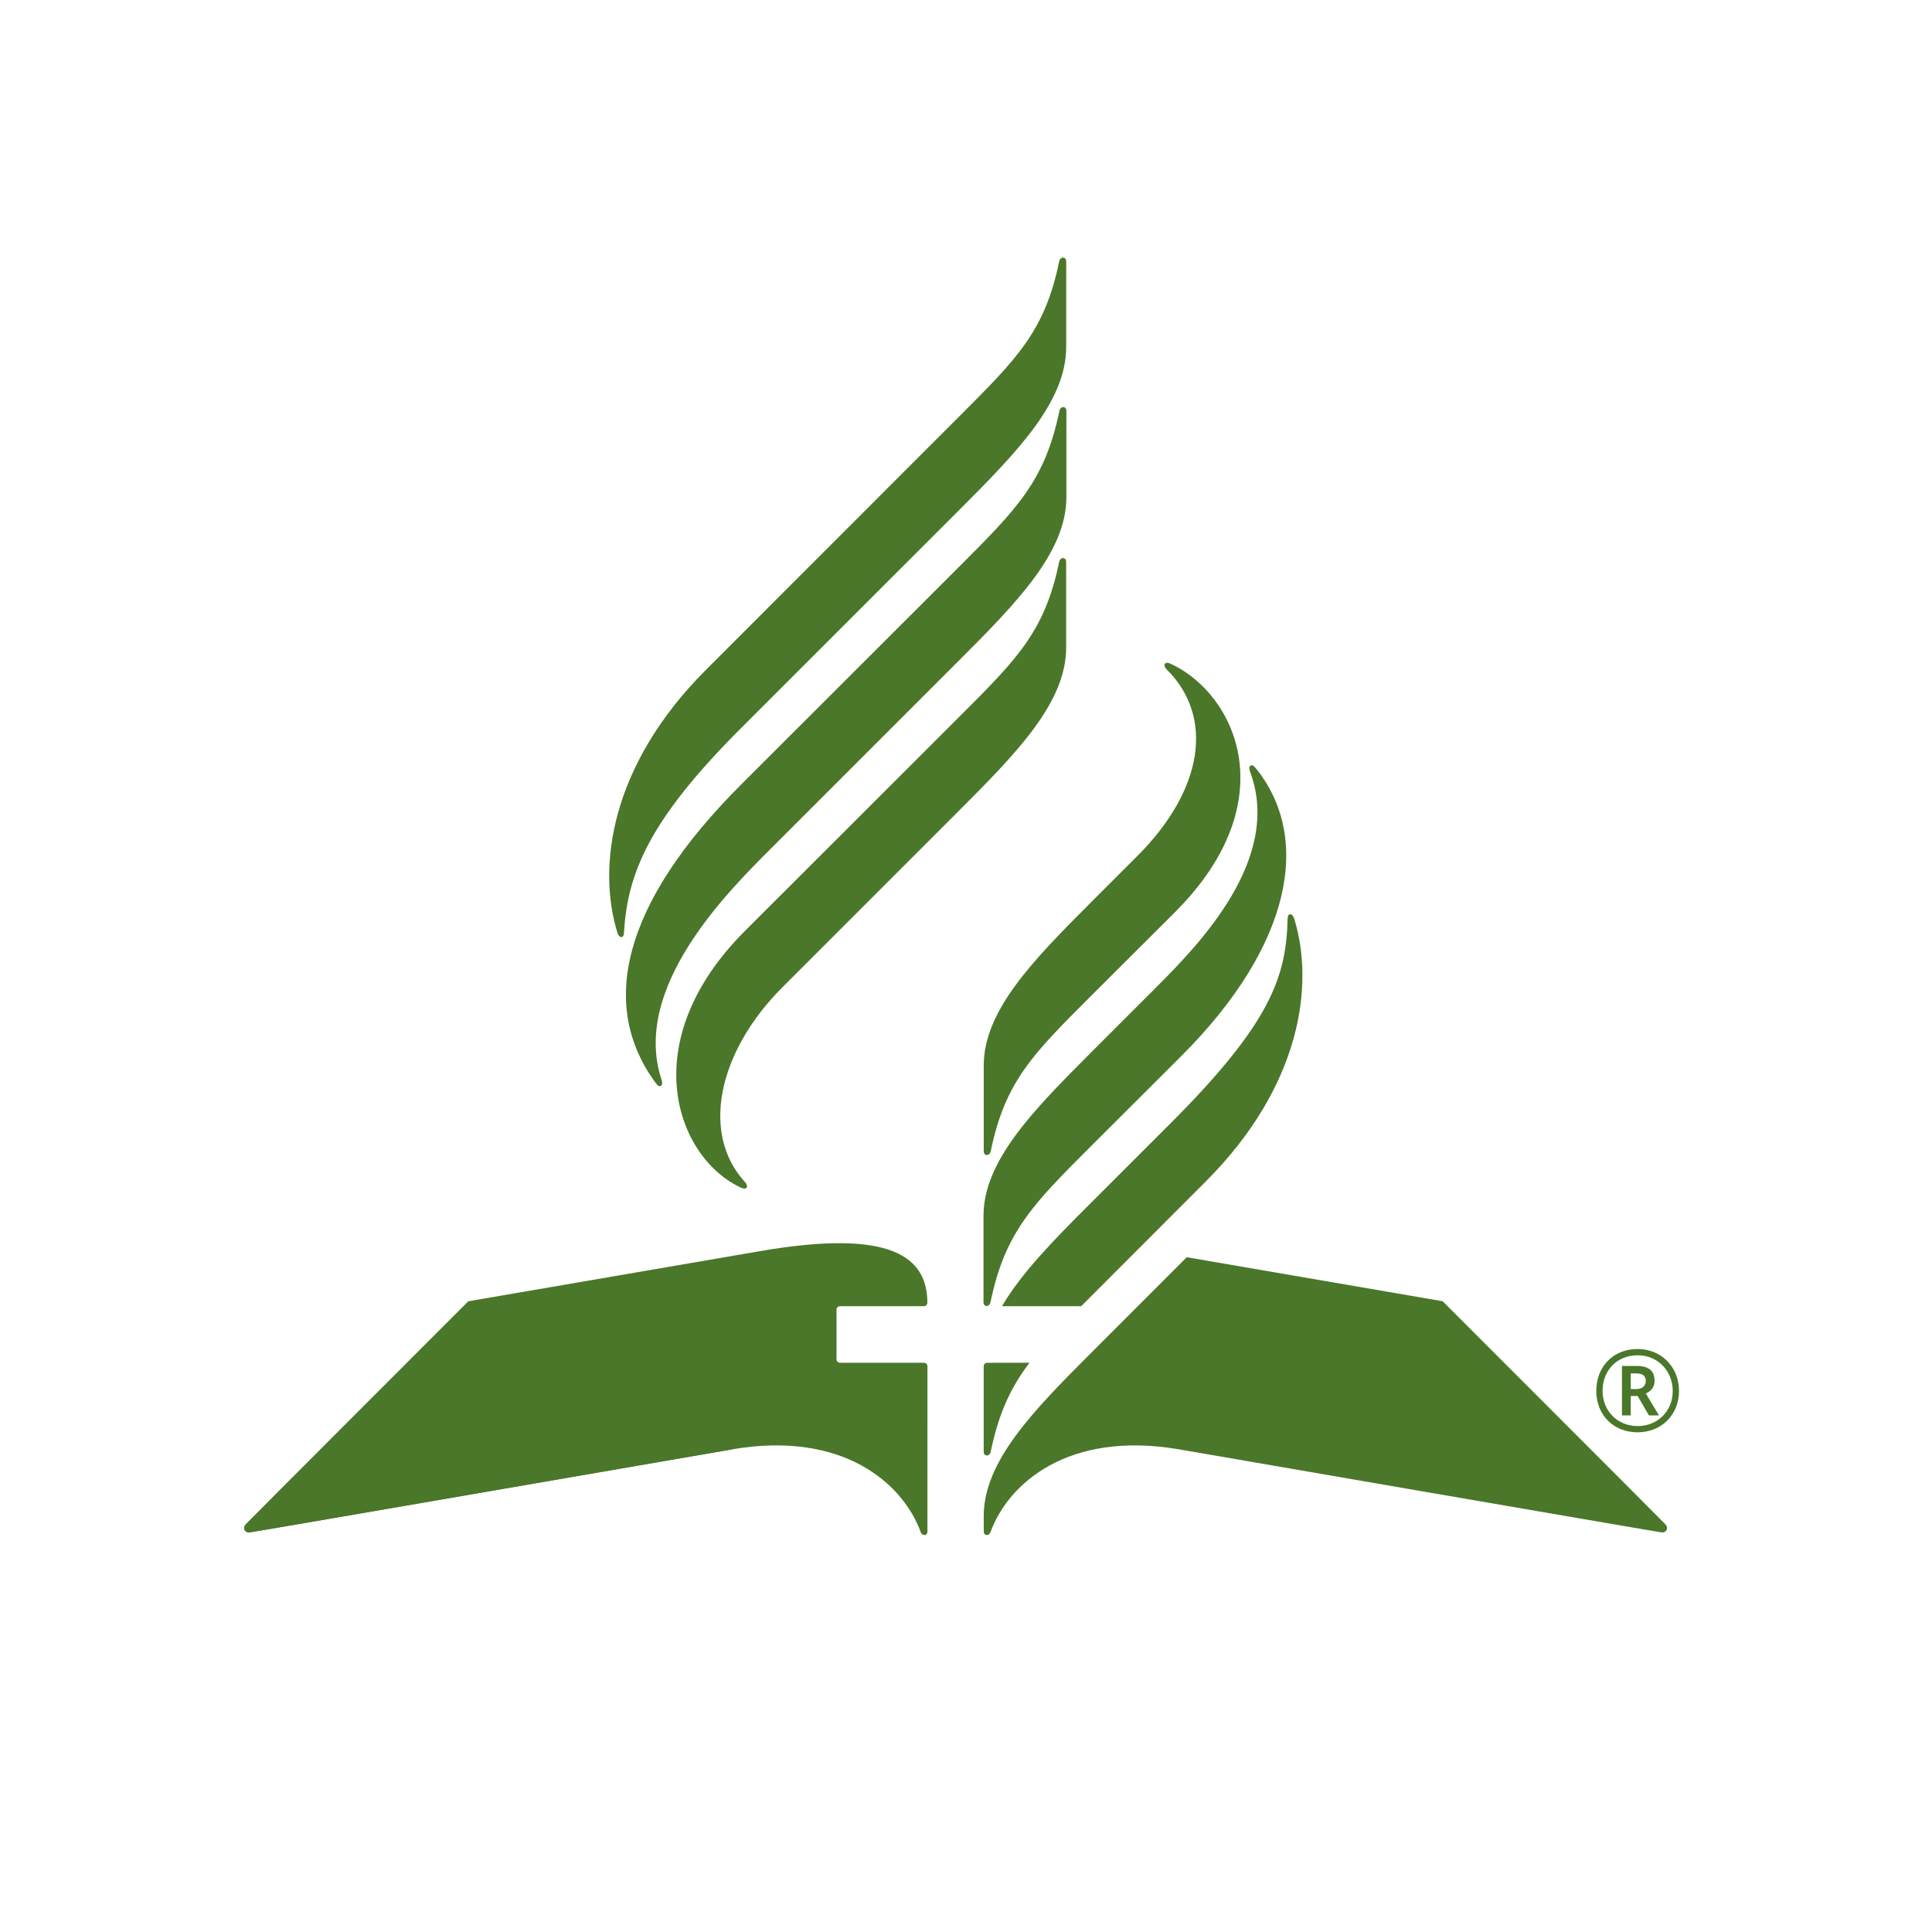
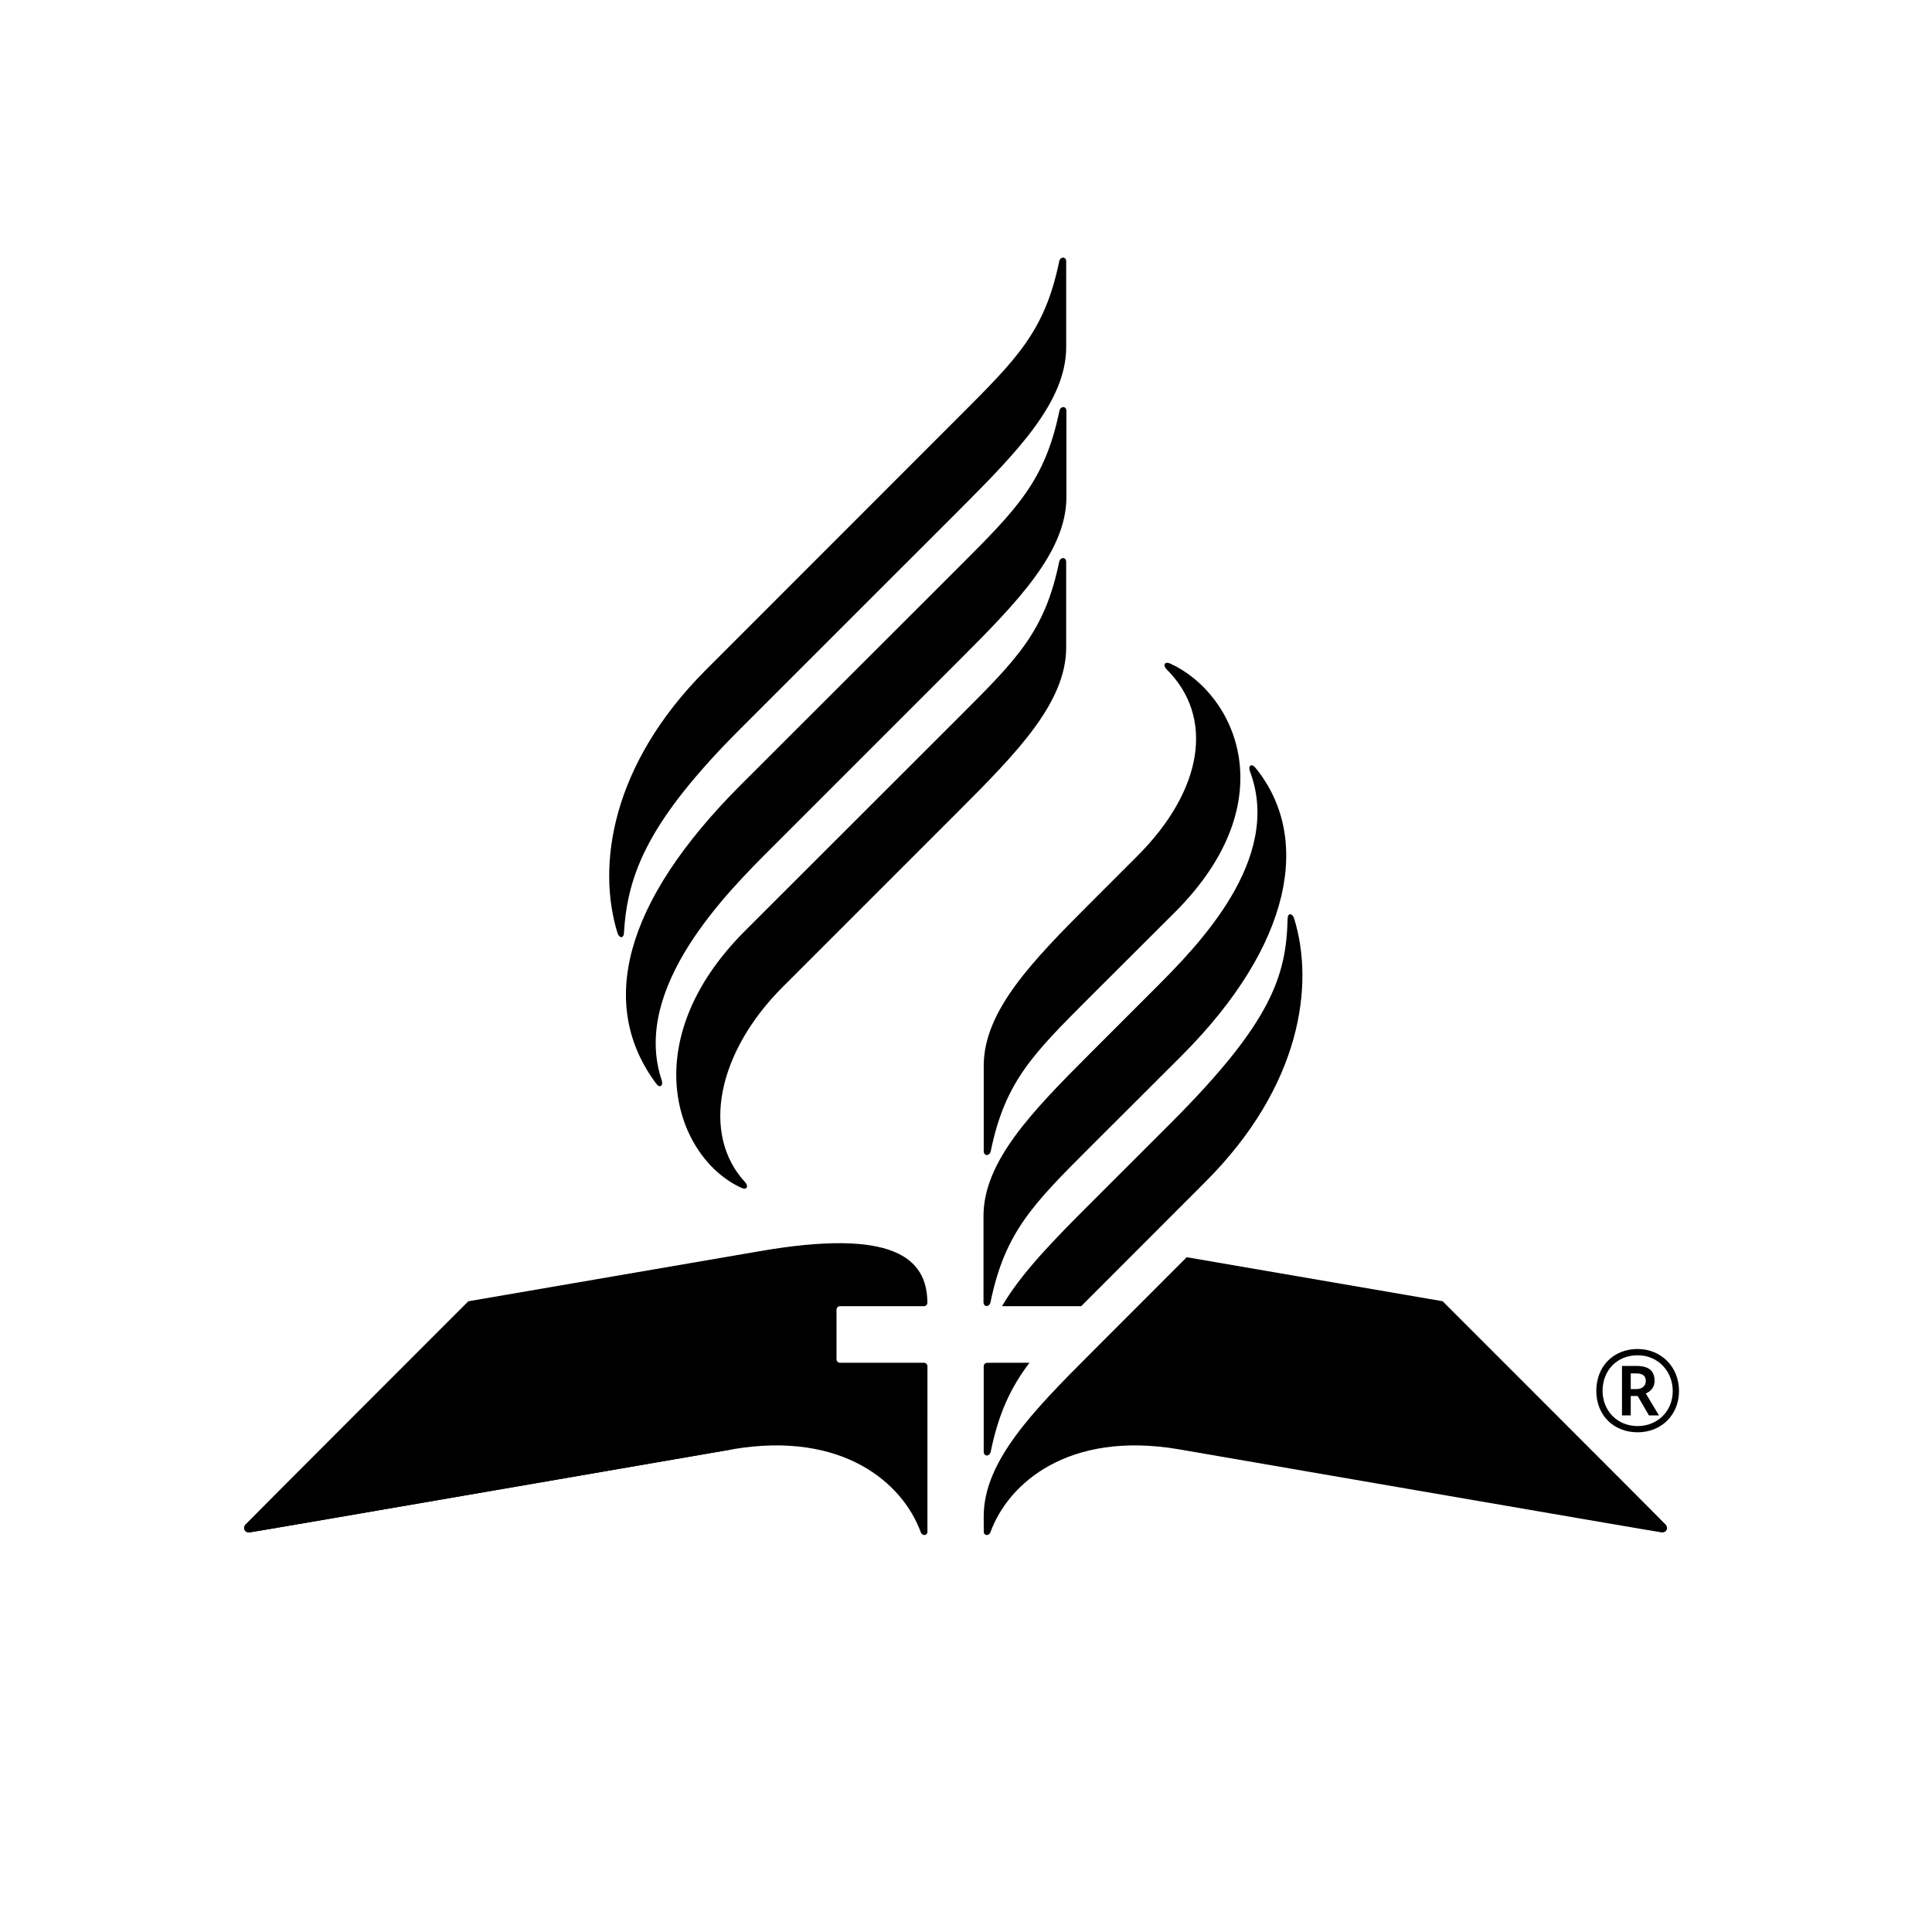
<svg xmlns="http://www.w3.org/2000/svg" viewBox="0 0 360 360" width="360" height="360" role="img" aria-label="Seventh-day Adventist Church symbol">
  <defs>
    <clipPath id="clip_1">
      <path transform="matrix(1,0,0,-1,0,360)" d="M0 360H360V0H0Z" />
    </clipPath>
  </defs>
  <g>
    <g clip-path="url(#clip_1)">
-       <path transform="matrix(1,0,0,-1,203.1963,185.6777)" d="M0 0C-10.718-10.718-15.904-15.823-18.582-28.816-18.782-29.788-19.892-29.785-19.892-28.816V-12.895C-19.892-2.687-10.796 6.648 .038 17.481L8.75 26.194C20.953 38.397 23.182 52.023 14.195 60.945 13.434 61.702 13.806 62.51 14.867 62.026 26.969 56.51 36.509 36.473 15.762 15.725Z" fill="#4A7729" />
-       <path transform="matrix(1,0,0,-1,203.1904,196.2246)" d="M0 0 12.006 12.007C19.971 19.971 35.906 36.082 29.723 52.49 29.322 53.552 30.021 54.043 30.724 53.183 41.275 40.281 37.686 20.202 16.94-.543L-.04-17.487C-10.758-28.205-15.941-33.412-18.619-46.406-18.819-47.378-19.93-47.374-19.93-46.406V-30.376C-19.93-20.168-10.833-10.834 0 0" fill="#4A7729" />
-       <path transform="matrix(1,0,0,-1,178.7744,133.5347)" d="M0 0C10.718 10.718 15.903 15.823 18.581 28.816 18.781 29.789 19.891 29.785 19.891 28.816V12.895C19.891 2.687 10.795-6.648-.038-17.481L-32.942-50.386C-45.146-62.589-48.159-77.813-39.965-86.714-39.238-87.504-39.575-88.279-40.637-87.795-52.738-82.28-60.702-60.665-39.954-39.917Z" fill="#4A7729" />
-       <path transform="matrix(1,0,0,-1,178.7798,122.9878)" d="M0 0-35.085-35.086C-43.05-43.051-61.254-61.029-55.492-78.259-55.132-79.336-55.829-79.843-56.493-78.953-67.346-64.404-62.824-45.341-40.7-23.216L.04 17.487C10.757 28.205 15.941 33.413 18.619 46.406 18.819 47.378 19.929 47.375 19.929 46.406V30.376C19.929 20.168 10.833 10.833 0 0" fill="#4A7729" />
-       <path transform="matrix(1,0,0,-1,178.7676,77.56589)" d="M0 0C10.718 10.718 15.915 15.845 18.593 28.838 18.793 29.81 19.902 29.807 19.902 28.838V12.917C19.902 2.708 10.807-6.626-.026-17.459L-40.73-58.151C-57.848-75.269-61.859-85.167-62.497-96.266-62.56-97.36-63.394-97.292-63.717-96.247-67.527-83.935-65.039-65.06-47.195-47.216Z" fill="#4A7729" />
-       <path transform="matrix(1,0,0,-1,156.5225,253.9297)" d="M0 0C-.359 0-.651 .292-.651 .651V9.892C-.651 10.251-.359 10.543 0 10.543L15.63 10.539C15.989 10.539 16.281 10.83 16.281 11.19 16.24 19.49 9.983 25.13-15.084 20.767L-69.212 11.464C-69.212 11.464-110.437-29.759-110.775-30.161-111.337-30.83-110.906-31.688-110.034-31.612-109.284-31.546-19.982-16.114-19.982-16.114 .516-12.657 11.691-22.412 15.036-31.551 15.332-32.358 16.292-32.237 16.292-31.465 16.292-30.908 16.294-.651 16.294-.651 16.294-.291 16.002 0 15.643 0Z" fill="#4A7729" />
-       <path transform="matrix(1,0,0,-1,87.3105,242.4658)" d="M0 0C0 0-41.225-41.223-41.563-41.625-42.125-42.294-41.694-43.152-40.822-43.076-40.072-43.01 49.229-27.578 49.229-27.578" fill="#4A7729" />
-       <path transform="matrix(1,0,0,-1,268.8135,242.4658)" d="M0 0C0 0 41.225-41.223 41.563-41.625 42.125-42.294 41.693-43.152 40.821-43.076 40.071-43.01-49.229-27.578-49.229-27.578-69.729-24.121-80.903-33.876-84.248-43.015-84.544-43.822-85.504-43.701-85.504-42.929L-85.514-40.087C-85.514-29.878-76.418-20.544-65.584-9.711L-47.687 8.201Z" fill="#4A7729" />
-       <path transform="matrix(1,0,0,-1,241.1504,171.1694)" d="M0 0C-.324 1.046-1.193 1.115-1.22 .02-1.479-10.583-4.106-19.214-22.987-38.095L-37.921-53.017C-44.718-59.814-50.829-66.021-54.44-72.223H-39.692C-39.127-71.656-38.547-71.077-37.948-70.477L-16.522-49.03C1.321-31.187 3.81-12.312 0 0" fill="#4A7729" />
-       <path transform="matrix(1,0,0,-1,183.2998,254.585)" d="M0 0C0 .359 .292 .65 .651 .65L8.529 .655C5.025-3.976 2.785-8.745 1.311-15.899 1.11-16.872 0-16.868 0-15.899Z" fill="#4A7729" />
-       <path transform="matrix(1,0,0,-1,304.918,258.8369)" d="M0 0H-1.051V2.918H0C1.169 2.918 1.754 2.452 1.754 1.521 1.754 .58 1.05 0 0 0M3.389 1.521C3.389 3.384 2.338 4.315 0 4.315H-2.686V-4.904H-1.051V-1.283H.232L2.338-4.904H4.206L1.754-.817C2.571-.466 3.389 .238 3.389 1.521" fill="#4A7729" />
-       <path transform="matrix(1,0,0,-1,305.1504,265.7275)" d="M0 0C-3.85 0-6.534 2.918-6.534 6.539-6.534 10.389-3.85 13.192 0 13.192 3.854 13.192 6.54 10.16 6.54 6.539 6.54 2.689 3.622 0 0 0M0 14.361C-4.548 14.361-7.704 11.092-7.704 6.539-7.704 2.101-4.548-1.16 0-1.16 4.439-1.16 7.709 2.101 7.709 6.539 7.709 11.092 4.32 14.361 0 14.361" fill="#4A7729" />
+       <path transform="matrix(1,0,0,-1,203.1963,185.6777)" d="M0 0C-10.718-10.718-15.904-15.823-18.582-28.816-18.782-29.788-19.892-29.785-19.892-28.816V-12.895C-19.892-2.687-10.796 6.648 .038 17.481L8.75 26.194C20.953 38.397 23.182 52.023 14.195 60.945 13.434 61.702 13.806 62.51 14.867 62.026 26.969 56.51 36.509 36.473 15.762 15.725Z" fill="currentColor" />
+       <path transform="matrix(1,0,0,-1,203.1904,196.2246)" d="M0 0 12.006 12.007C19.971 19.971 35.906 36.082 29.723 52.49 29.322 53.552 30.021 54.043 30.724 53.183 41.275 40.281 37.686 20.202 16.94-.543L-.04-17.487C-10.758-28.205-15.941-33.412-18.619-46.406-18.819-47.378-19.93-47.374-19.93-46.406V-30.376C-19.93-20.168-10.833-10.834 0 0" fill="currentColor" />
+       <path transform="matrix(1,0,0,-1,178.7744,133.5347)" d="M0 0C10.718 10.718 15.903 15.823 18.581 28.816 18.781 29.789 19.891 29.785 19.891 28.816V12.895C19.891 2.687 10.795-6.648-.038-17.481L-32.942-50.386C-45.146-62.589-48.159-77.813-39.965-86.714-39.238-87.504-39.575-88.279-40.637-87.795-52.738-82.28-60.702-60.665-39.954-39.917Z" fill="currentColor" />
+       <path transform="matrix(1,0,0,-1,178.7798,122.9878)" d="M0 0-35.085-35.086C-43.05-43.051-61.254-61.029-55.492-78.259-55.132-79.336-55.829-79.843-56.493-78.953-67.346-64.404-62.824-45.341-40.7-23.216L.04 17.487C10.757 28.205 15.941 33.413 18.619 46.406 18.819 47.378 19.929 47.375 19.929 46.406V30.376C19.929 20.168 10.833 10.833 0 0" fill="currentColor" />
+       <path transform="matrix(1,0,0,-1,178.7676,77.56589)" d="M0 0C10.718 10.718 15.915 15.845 18.593 28.838 18.793 29.81 19.902 29.807 19.902 28.838V12.917C19.902 2.708 10.807-6.626-.026-17.459L-40.73-58.151C-57.848-75.269-61.859-85.167-62.497-96.266-62.56-97.36-63.394-97.292-63.717-96.247-67.527-83.935-65.039-65.06-47.195-47.216Z" fill="currentColor" />
+       <path transform="matrix(1,0,0,-1,156.5225,253.9297)" d="M0 0C-.359 0-.651 .292-.651 .651V9.892C-.651 10.251-.359 10.543 0 10.543L15.63 10.539C15.989 10.539 16.281 10.83 16.281 11.19 16.24 19.49 9.983 25.13-15.084 20.767L-69.212 11.464C-69.212 11.464-110.437-29.759-110.775-30.161-111.337-30.83-110.906-31.688-110.034-31.612-109.284-31.546-19.982-16.114-19.982-16.114 .516-12.657 11.691-22.412 15.036-31.551 15.332-32.358 16.292-32.237 16.292-31.465 16.292-30.908 16.294-.651 16.294-.651 16.294-.291 16.002 0 15.643 0Z" fill="currentColor" />
+       <path transform="matrix(1,0,0,-1,87.3105,242.4658)" d="M0 0C0 0-41.225-41.223-41.563-41.625-42.125-42.294-41.694-43.152-40.822-43.076-40.072-43.01 49.229-27.578 49.229-27.578" fill="currentColor" />
+       <path transform="matrix(1,0,0,-1,268.8135,242.4658)" d="M0 0C0 0 41.225-41.223 41.563-41.625 42.125-42.294 41.693-43.152 40.821-43.076 40.071-43.01-49.229-27.578-49.229-27.578-69.729-24.121-80.903-33.876-84.248-43.015-84.544-43.822-85.504-43.701-85.504-42.929L-85.514-40.087C-85.514-29.878-76.418-20.544-65.584-9.711L-47.687 8.201Z" fill="currentColor" />
+       <path transform="matrix(1,0,0,-1,241.1504,171.1694)" d="M0 0C-.324 1.046-1.193 1.115-1.22 .02-1.479-10.583-4.106-19.214-22.987-38.095L-37.921-53.017C-44.718-59.814-50.829-66.021-54.44-72.223H-39.692C-39.127-71.656-38.547-71.077-37.948-70.477L-16.522-49.03C1.321-31.187 3.81-12.312 0 0" fill="currentColor" />
+       <path transform="matrix(1,0,0,-1,183.2998,254.585)" d="M0 0C0 .359 .292 .65 .651 .65L8.529 .655C5.025-3.976 2.785-8.745 1.311-15.899 1.11-16.872 0-16.868 0-15.899Z" fill="currentColor" />
+       <path transform="matrix(1,0,0,-1,304.918,258.8369)" d="M0 0H-1.051V2.918H0C1.169 2.918 1.754 2.452 1.754 1.521 1.754 .58 1.05 0 0 0M3.389 1.521C3.389 3.384 2.338 4.315 0 4.315H-2.686V-4.904H-1.051V-1.283H.232L2.338-4.904H4.206L1.754-.817C2.571-.466 3.389 .238 3.389 1.521" fill="currentColor" />
+       <path transform="matrix(1,0,0,-1,305.1504,265.7275)" d="M0 0C-3.85 0-6.534 2.918-6.534 6.539-6.534 10.389-3.85 13.192 0 13.192 3.854 13.192 6.54 10.16 6.54 6.539 6.54 2.689 3.622 0 0 0M0 14.361C-4.548 14.361-7.704 11.092-7.704 6.539-7.704 2.101-4.548-1.16 0-1.16 4.439-1.16 7.709 2.101 7.709 6.539 7.709 11.092 4.32 14.361 0 14.361" fill="currentColor" />
    </g>
  </g>
</svg>
